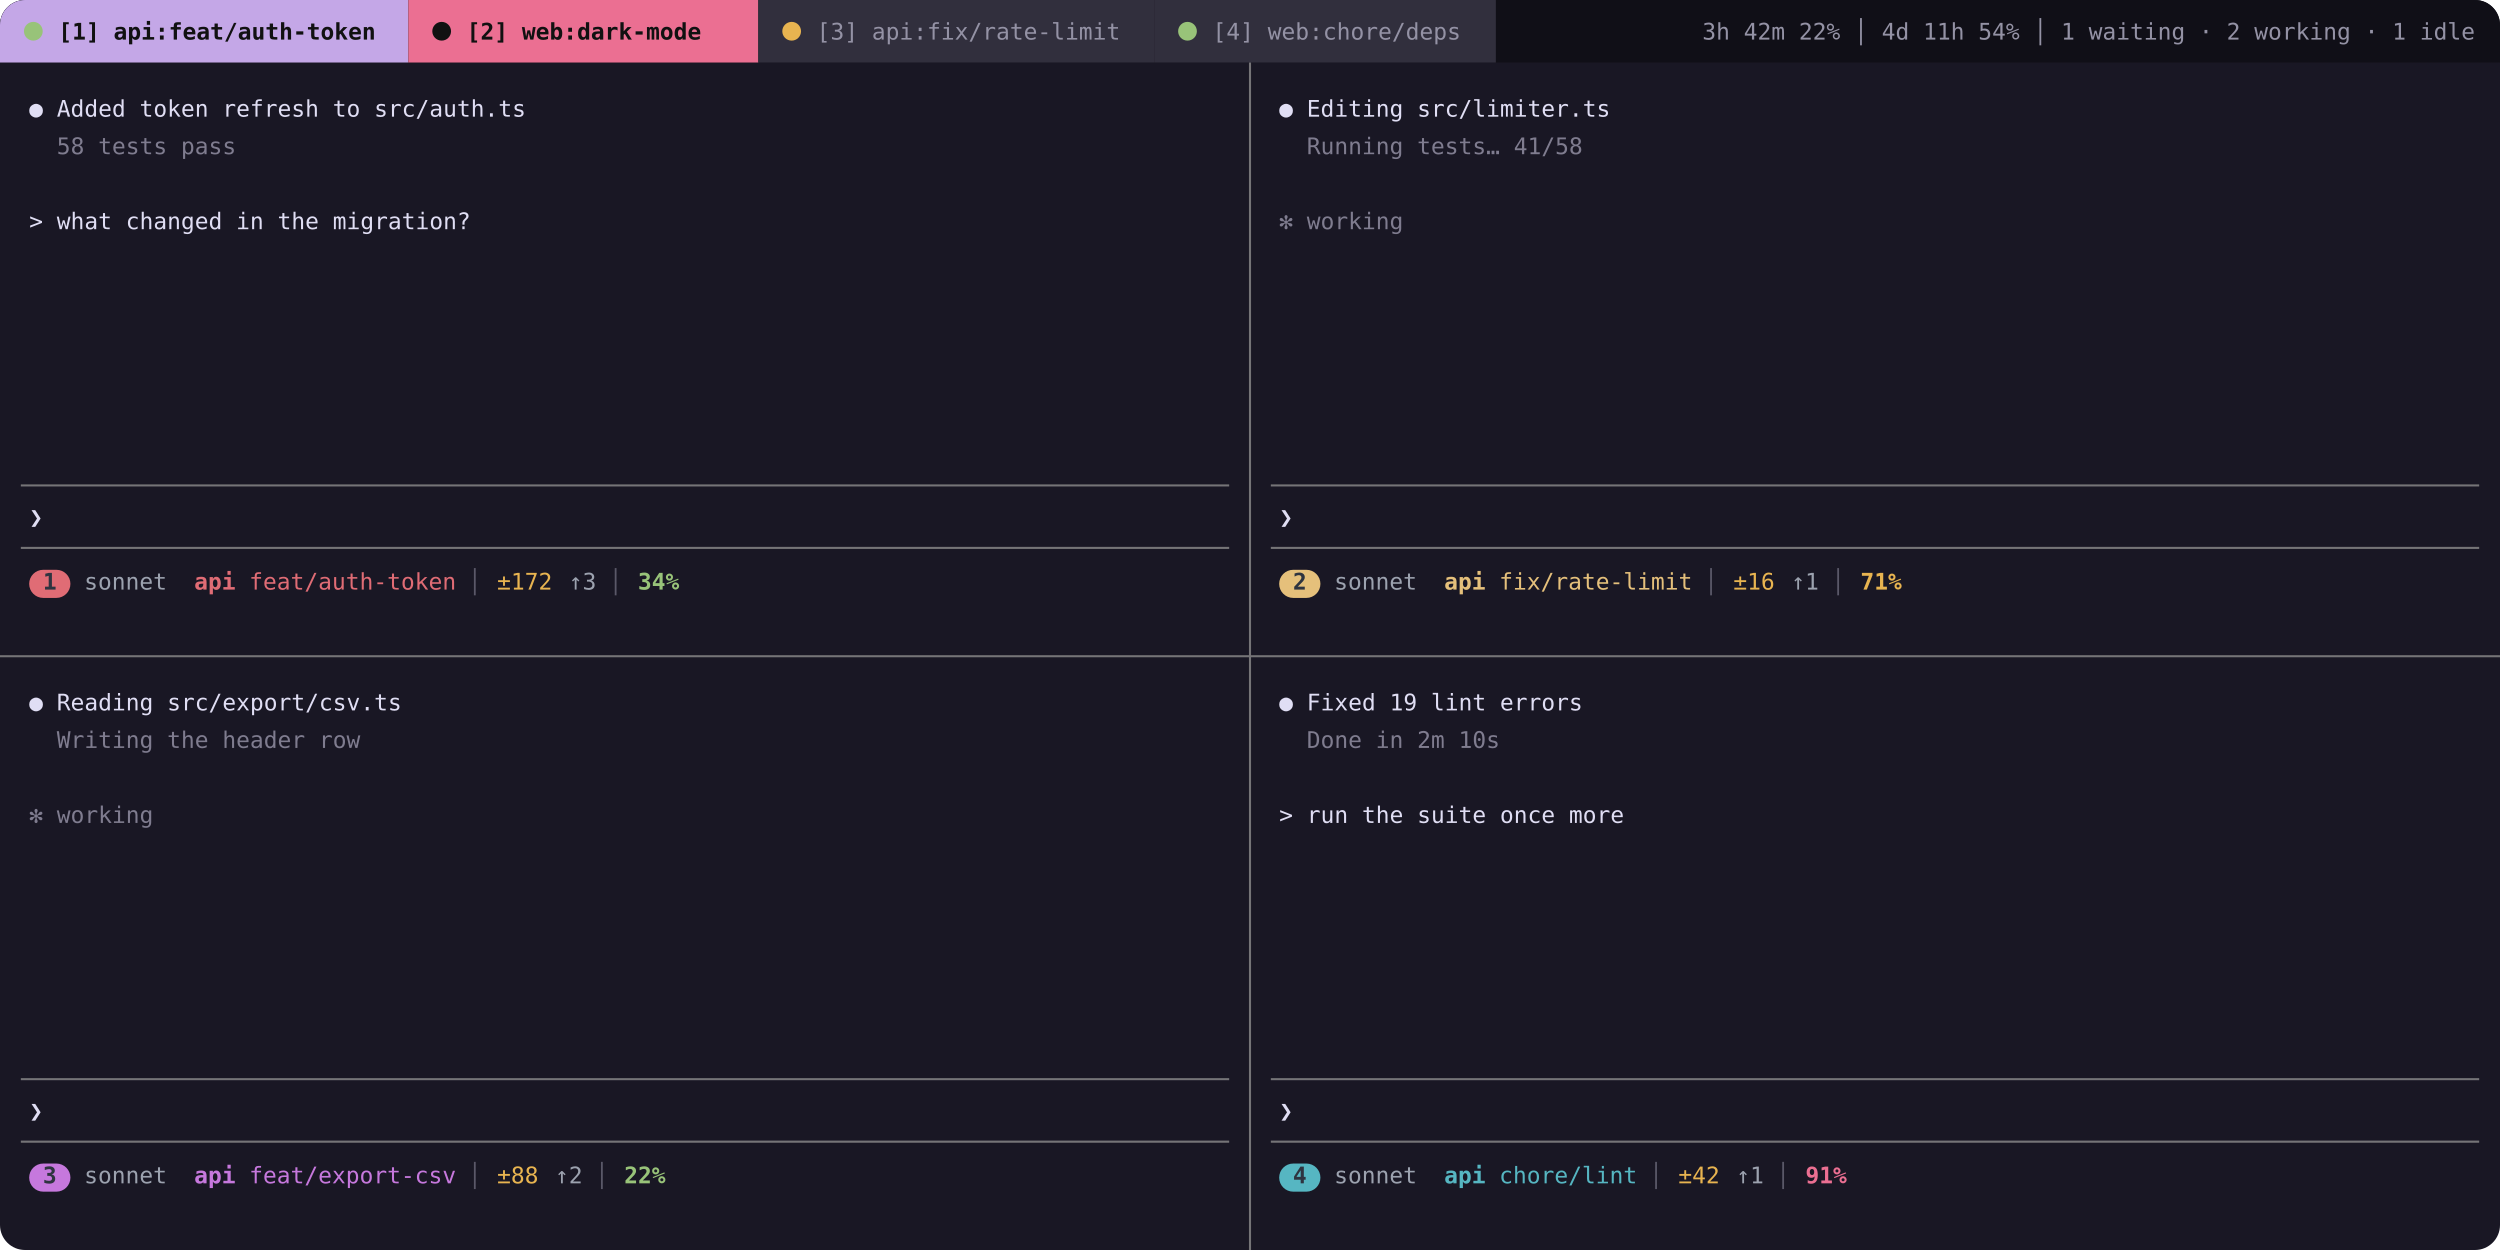
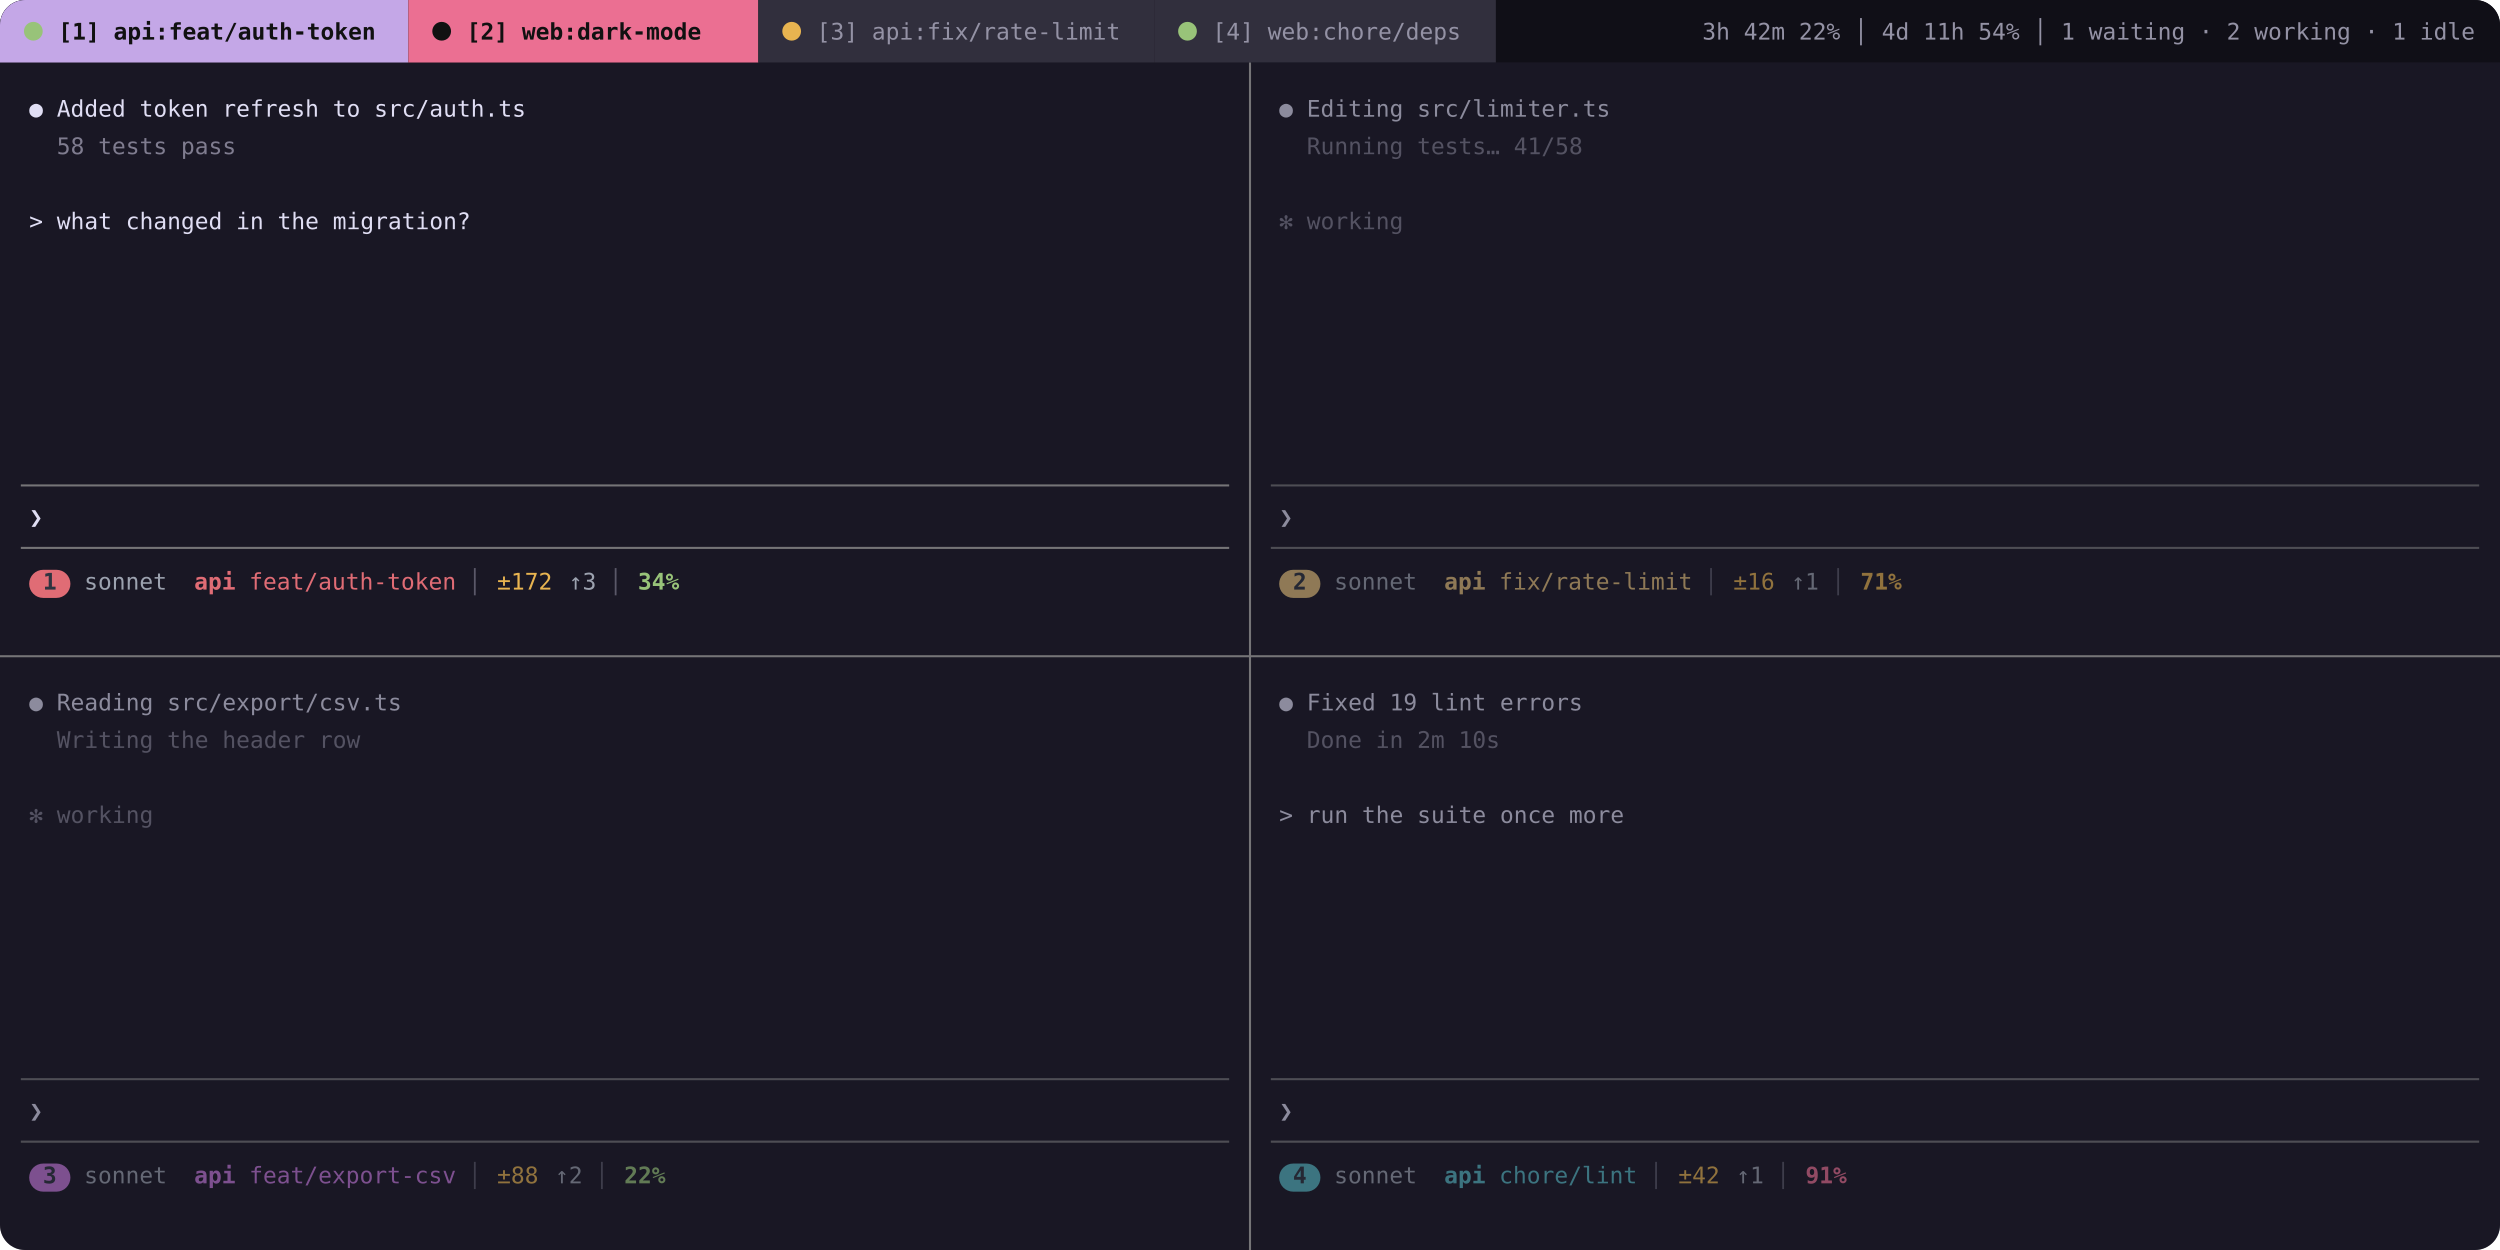
- <svg xmlns="http://www.w3.org/2000/svg" viewBox="0 0 1200 600" font-family="Menlo, 'DejaVu Sans Mono', 'JetBrains Mono', monospace" role="img" aria-label="WezTerm window with four Claude Code panes, state dots in the tab bar, one tab highlighted rose because a session needs you, and a status line in every pane">
+ <svg xmlns="http://www.w3.org/2000/svg" viewBox="0 0 1200 600" font-family="Menlo, 'DejaVu Sans Mono', 'JetBrains Mono', monospace" role="img" aria-label="WezTerm window with four Claude Code panes, the focused pane bright and the other three dimmed, state dots in the tab bar, one tab highlighted rose because a session needs you, and a status line in every pane">
  <defs>
    <clipPath id="win">
      <rect width="1200" height="600" rx="12" />
    </clipPath>
  </defs>
  <g clip-path="url(#win)">
    <rect width="1200" height="600" fill="#191724" />
    <rect width="1200" height="30" fill="#100f17" />
    <rect x="0" y="0" width="196" height="30" fill="#c4a7e7" />
    <circle cx="16" cy="15" r="4.5" fill="#98c379" />
    <text x="28" y="19" fill="#111111" font-size="11" font-weight="bold" text-anchor="start" xml:space="preserve">[1] api:feat/auth-token</text>
    <rect x="196" y="0" width="168" height="30" fill="#eb6f92" />
    <circle cx="212" cy="15" r="4.5" fill="#111111" />
    <text x="224" y="19" fill="#111111" font-size="11" font-weight="bold" text-anchor="start" xml:space="preserve">[2] web:dark-mode</text>
    <rect x="364" y="0" width="190" height="30" fill="#312f3d" />
    <circle cx="380" cy="15" r="4.5" fill="#e8b450" />
    <text x="392" y="19" fill="#9492a5" font-size="11" text-anchor="start" xml:space="preserve">[3] api:fix/rate-limit</text>
    <rect x="554" y="0" width="164" height="30" fill="#312f3d" />
    <circle cx="570" cy="15" r="4.5" fill="#98c379" />
    <text x="582" y="19" fill="#9492a5" font-size="11" text-anchor="start" xml:space="preserve">[4] web:chore/deps</text>
    <text x="1188" y="19" fill="#9492a5" font-size="11" text-anchor="end" xml:space="preserve">3h 42m 22% │ 4d 11h 54% │ 1 waiting · 2 working · 1 idle</text>
    <text x="14" y="56" fill="#e0def4" font-size="11" text-anchor="start" xml:space="preserve">● Added token refresh to src/auth.ts</text>
    <text x="14" y="74" fill="#7f7c8f" font-size="11" text-anchor="start" xml:space="preserve">  58 tests pass</text>
    <text x="14" y="92" fill="#e0def4" font-size="11" text-anchor="start" xml:space="preserve" />
    <text x="14" y="110" fill="#e0def4" font-size="11" text-anchor="start" xml:space="preserve">&gt; what changed in the migration?</text>
    <line x1="10" y1="233" x2="590" y2="233" stroke="#757477" />
    <text x="14" y="252" fill="#e0def4" font-size="11" text-anchor="start" xml:space="preserve">❯</text>
    <line x1="10" y1="263" x2="590" y2="263" stroke="#757477" />
    <g transform="translate(14.0,283.0) scale(1)">
      <rect x="0" y="-9.5" width="19.8" height="13.5" rx="6.75" fill="#e06c75" />
      <text x="9.9" y="0" fill="#2e3440" font-size="11" font-weight="bold" text-anchor="middle" xml:space="preserve">1</text>
      <text x="26.4" y="0" fill="#9ca2af" font-size="11" text-anchor="start" xml:space="preserve">sonnet</text>
      <text x="79.2" y="0" fill="#e06c75" font-size="11" font-weight="bold" text-anchor="start" xml:space="preserve">api</text>
      <text x="105.6" y="0" fill="#e06c75" font-size="11" text-anchor="start" xml:space="preserve">feat/auth-token</text>
      <text x="210.6" y="0" fill="#5a5868" font-size="11" text-anchor="start" xml:space="preserve">│</text>
      <text x="224.6" y="0" fill="#e8b450" font-size="11" text-anchor="start" xml:space="preserve">±172</text>
      <text x="259.0" y="0" fill="#9ca2af" font-size="11" text-anchor="start" xml:space="preserve">↑3</text>
      <text x="278.2" y="0" fill="#5a5868" font-size="11" text-anchor="start" xml:space="preserve">│</text>
      <text x="292.2" y="0" fill="#98c379" font-size="11" font-weight="bold" text-anchor="start" xml:space="preserve">34%</text>
    </g>
    <text x="614" y="56" fill="#e0def4" font-size="11" text-anchor="start" xml:space="preserve">● Editing src/limiter.ts</text>
    <text x="614" y="74" fill="#7f7c8f" font-size="11" text-anchor="start" xml:space="preserve">  Running tests… 41/58</text>
    <text x="614" y="92" fill="#e0def4" font-size="11" text-anchor="start" xml:space="preserve" />
    <text x="614" y="110" fill="#7f7c8f" font-size="11" text-anchor="start" xml:space="preserve">✻ working</text>
    <line x1="610" y1="233" x2="1190" y2="233" stroke="#757477" />
    <text x="614" y="252" fill="#e0def4" font-size="11" text-anchor="start" xml:space="preserve">❯</text>
    <line x1="610" y1="263" x2="1190" y2="263" stroke="#757477" />
    <g transform="translate(614.0,283.0) scale(1)">
      <rect x="0" y="-9.5" width="19.8" height="13.5" rx="6.75" fill="#e5c07b" />
      <text x="9.9" y="0" fill="#2e3440" font-size="11" font-weight="bold" text-anchor="middle" xml:space="preserve">2</text>
      <text x="26.4" y="0" fill="#9ca2af" font-size="11" text-anchor="start" xml:space="preserve">sonnet</text>
      <text x="79.2" y="0" fill="#e5c07b" font-size="11" font-weight="bold" text-anchor="start" xml:space="preserve">api</text>
      <text x="105.6" y="0" fill="#e5c07b" font-size="11" text-anchor="start" xml:space="preserve">fix/rate-limit</text>
      <text x="204.0" y="0" fill="#5a5868" font-size="11" text-anchor="start" xml:space="preserve">│</text>
      <text x="218.0" y="0" fill="#e8b450" font-size="11" text-anchor="start" xml:space="preserve">±16</text>
      <text x="245.8" y="0" fill="#9ca2af" font-size="11" text-anchor="start" xml:space="preserve">↑1</text>
      <text x="265.0" y="0" fill="#5a5868" font-size="11" text-anchor="start" xml:space="preserve">│</text>
      <text x="279.0" y="0" fill="#e8b450" font-size="11" font-weight="bold" text-anchor="start" xml:space="preserve">71%</text>
    </g>
    <text x="14" y="341" fill="#e0def4" font-size="11" text-anchor="start" xml:space="preserve">● Reading src/export/csv.ts</text>
    <text x="14" y="359" fill="#7f7c8f" font-size="11" text-anchor="start" xml:space="preserve">  Writing the header row</text>
    <text x="14" y="377" fill="#e0def4" font-size="11" text-anchor="start" xml:space="preserve" />
    <text x="14" y="395" fill="#7f7c8f" font-size="11" text-anchor="start" xml:space="preserve">✻ working</text>
    <line x1="10" y1="518" x2="590" y2="518" stroke="#757477" />
    <text x="14" y="537" fill="#e0def4" font-size="11" text-anchor="start" xml:space="preserve">❯</text>
    <line x1="10" y1="548" x2="590" y2="548" stroke="#757477" />
    <g transform="translate(14.0,568.0) scale(1)">
      <rect x="0" y="-9.5" width="19.8" height="13.5" rx="6.75" fill="#c678dd" />
      <text x="9.9" y="0" fill="#2e3440" font-size="11" font-weight="bold" text-anchor="middle" xml:space="preserve">3</text>
      <text x="26.4" y="0" fill="#9ca2af" font-size="11" text-anchor="start" xml:space="preserve">sonnet</text>
      <text x="79.2" y="0" fill="#c678dd" font-size="11" font-weight="bold" text-anchor="start" xml:space="preserve">api</text>
      <text x="105.6" y="0" fill="#c678dd" font-size="11" text-anchor="start" xml:space="preserve">feat/export-csv</text>
      <text x="210.6" y="0" fill="#5a5868" font-size="11" text-anchor="start" xml:space="preserve">│</text>
      <text x="224.6" y="0" fill="#e8b450" font-size="11" text-anchor="start" xml:space="preserve">±88</text>
      <text x="252.4" y="0" fill="#9ca2af" font-size="11" text-anchor="start" xml:space="preserve">↑2</text>
      <text x="271.6" y="0" fill="#5a5868" font-size="11" text-anchor="start" xml:space="preserve">│</text>
      <text x="285.6" y="0" fill="#98c379" font-size="11" font-weight="bold" text-anchor="start" xml:space="preserve">22%</text>
    </g>
    <text x="614" y="341" fill="#e0def4" font-size="11" text-anchor="start" xml:space="preserve">● Fixed 19 lint errors</text>
    <text x="614" y="359" fill="#7f7c8f" font-size="11" text-anchor="start" xml:space="preserve">  Done in 2m 10s</text>
    <text x="614" y="377" fill="#e0def4" font-size="11" text-anchor="start" xml:space="preserve" />
    <text x="614" y="395" fill="#e0def4" font-size="11" text-anchor="start" xml:space="preserve">&gt; run the suite once more</text>
    <line x1="610" y1="518" x2="1190" y2="518" stroke="#757477" />
    <text x="614" y="537" fill="#e0def4" font-size="11" text-anchor="start" xml:space="preserve">❯</text>
    <line x1="610" y1="548" x2="1190" y2="548" stroke="#757477" />
    <g transform="translate(614.0,568.0) scale(1)">
      <rect x="0" y="-9.5" width="19.8" height="13.5" rx="6.75" fill="#56b6c2" />
      <text x="9.9" y="0" fill="#2e3440" font-size="11" font-weight="bold" text-anchor="middle" xml:space="preserve">4</text>
      <text x="26.4" y="0" fill="#9ca2af" font-size="11" text-anchor="start" xml:space="preserve">sonnet</text>
      <text x="79.2" y="0" fill="#56b6c2" font-size="11" font-weight="bold" text-anchor="start" xml:space="preserve">api</text>
      <text x="105.6" y="0" fill="#56b6c2" font-size="11" text-anchor="start" xml:space="preserve">chore/lint</text>
      <text x="177.6" y="0" fill="#5a5868" font-size="11" text-anchor="start" xml:space="preserve">│</text>
      <text x="191.6" y="0" fill="#e8b450" font-size="11" text-anchor="start" xml:space="preserve">±42</text>
      <text x="219.4" y="0" fill="#9ca2af" font-size="11" text-anchor="start" xml:space="preserve">↑1</text>
      <text x="238.6" y="0" fill="#5a5868" font-size="11" text-anchor="start" xml:space="preserve">│</text>
      <text x="252.6" y="0" fill="#eb6f92" font-size="11" font-weight="bold" text-anchor="start" xml:space="preserve">91%</text>
    </g>
+     <g fill="#191724" opacity="0.42">
+       <rect x="600" y="30" width="600" height="285" />
+       <rect x="0" y="315" width="600" height="285" />
+       <rect x="600" y="315" width="600" height="285" />
+     </g>
    <line x1="600" y1="30" x2="600" y2="600" stroke="#757477" />
    <line x1="0" y1="315" x2="1200" y2="315" stroke="#757477" />
  </g>
</svg>
